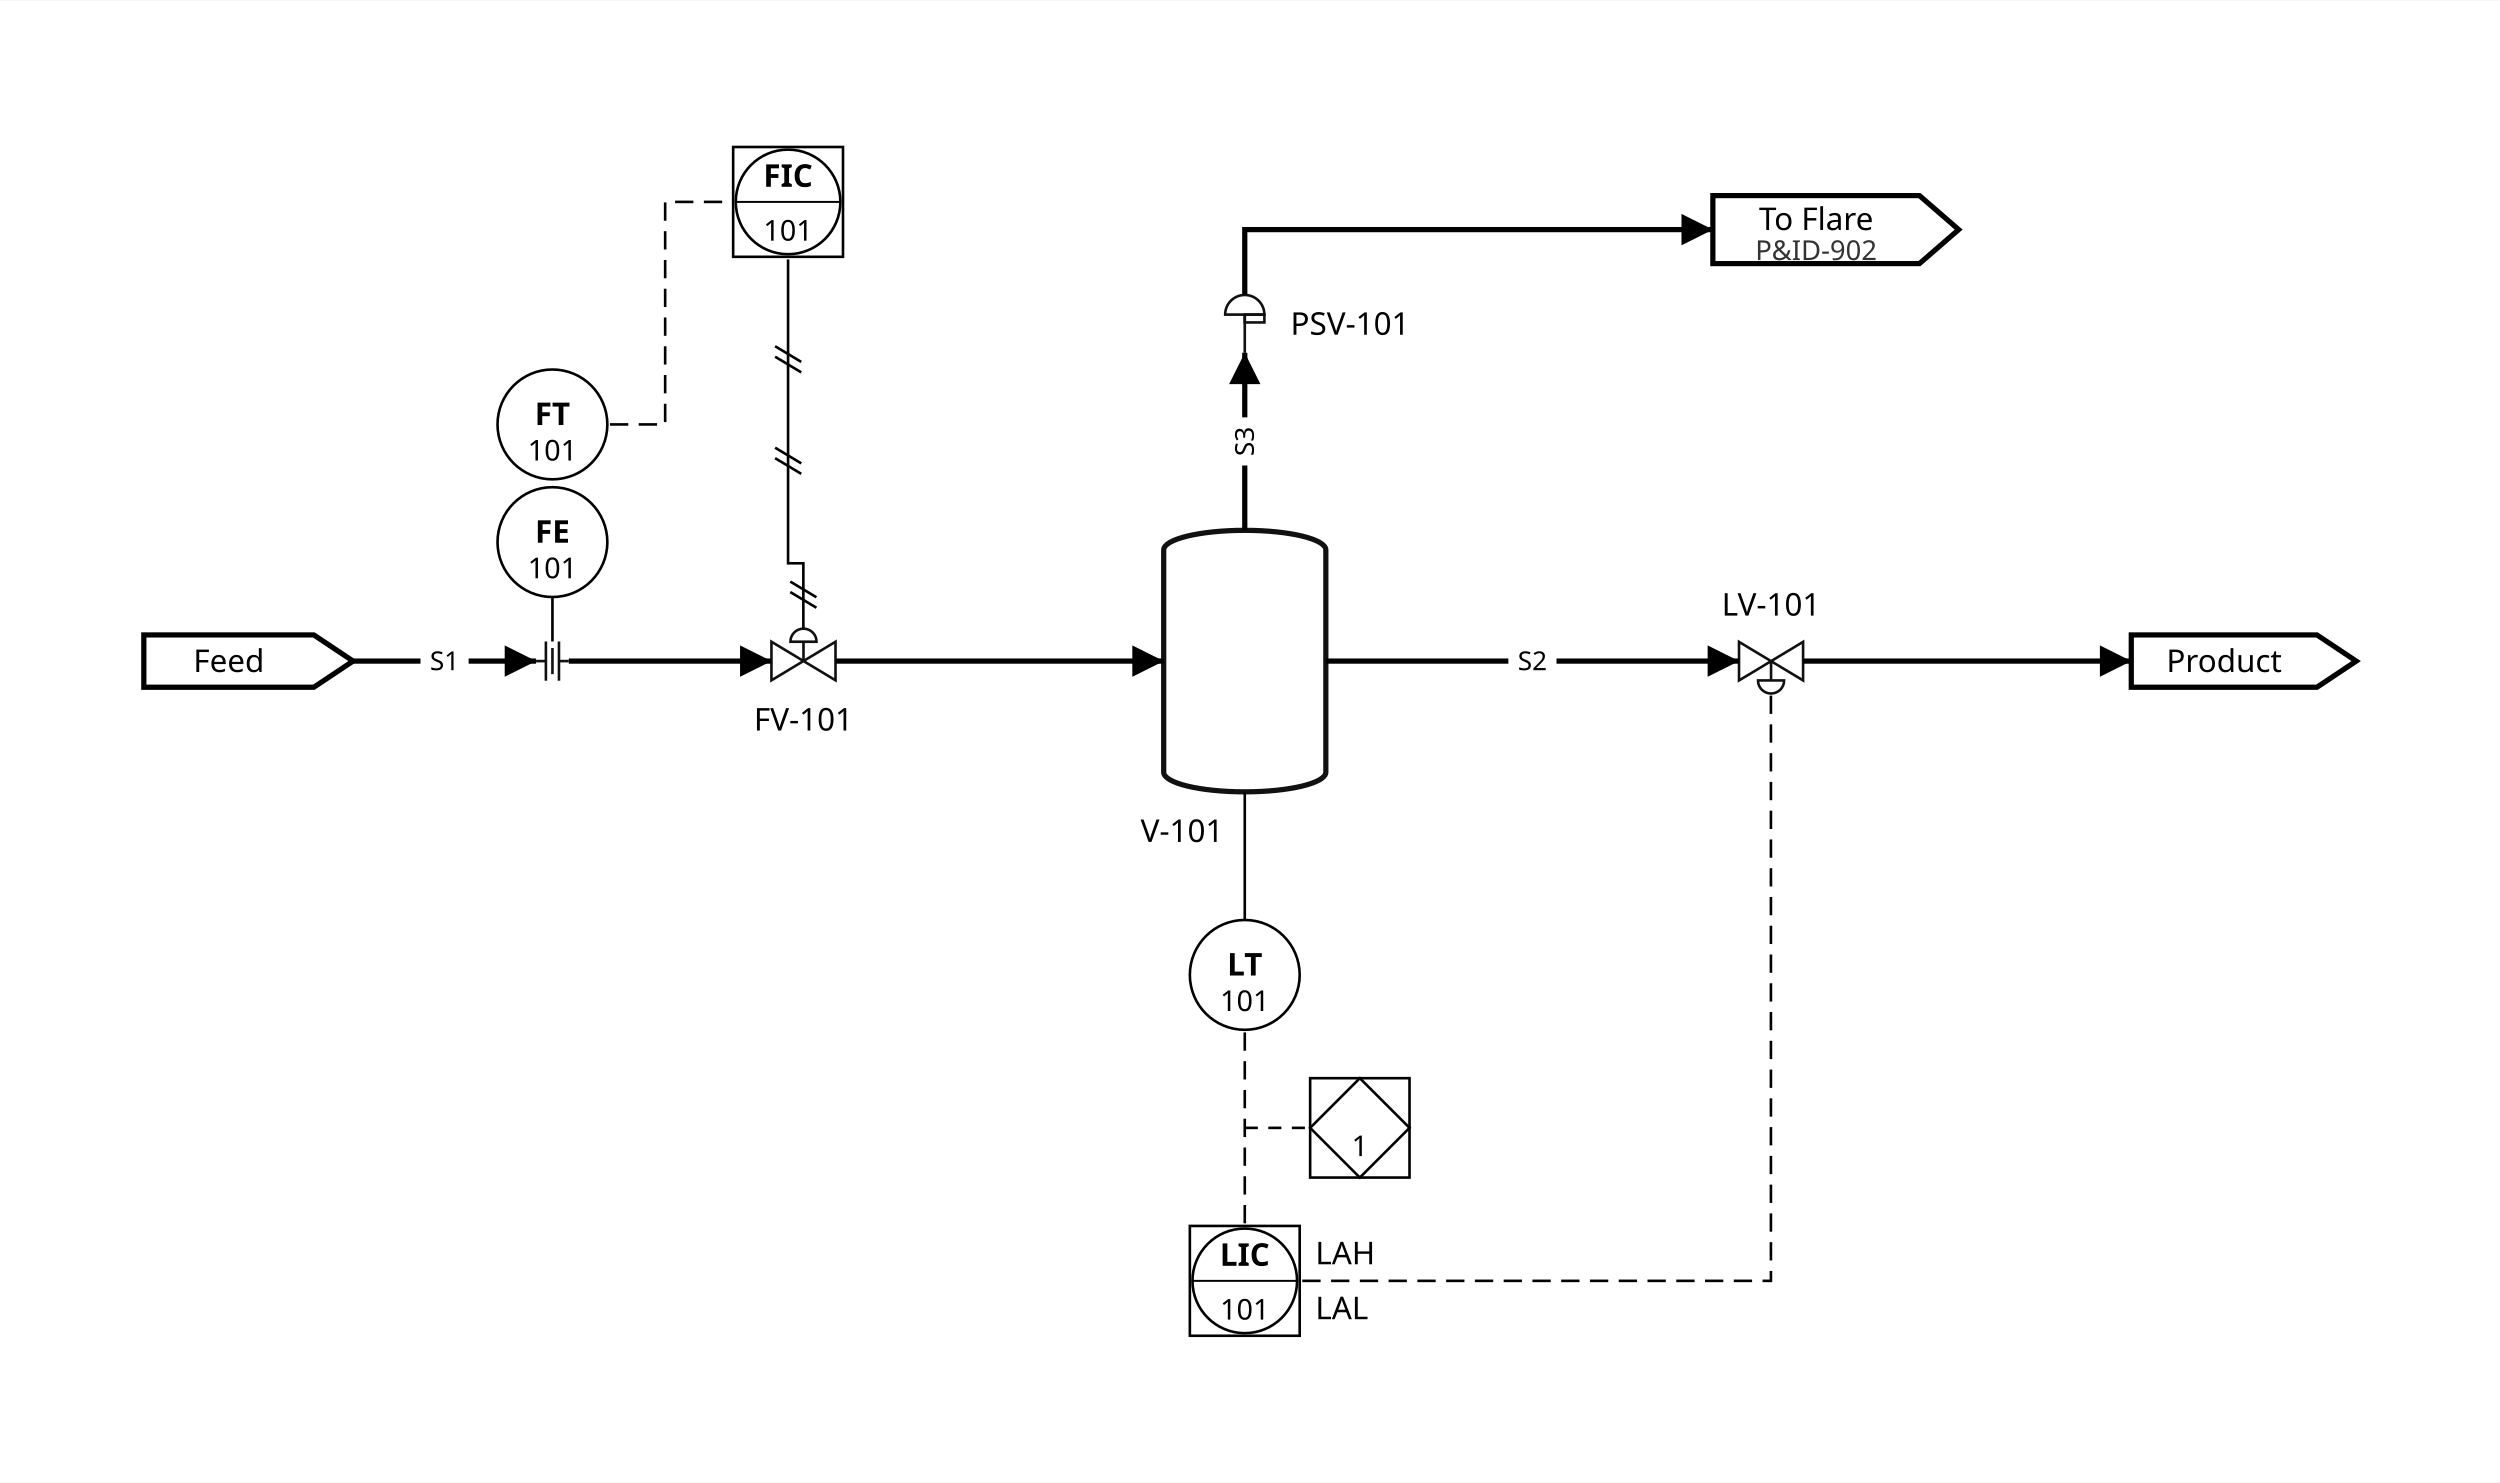
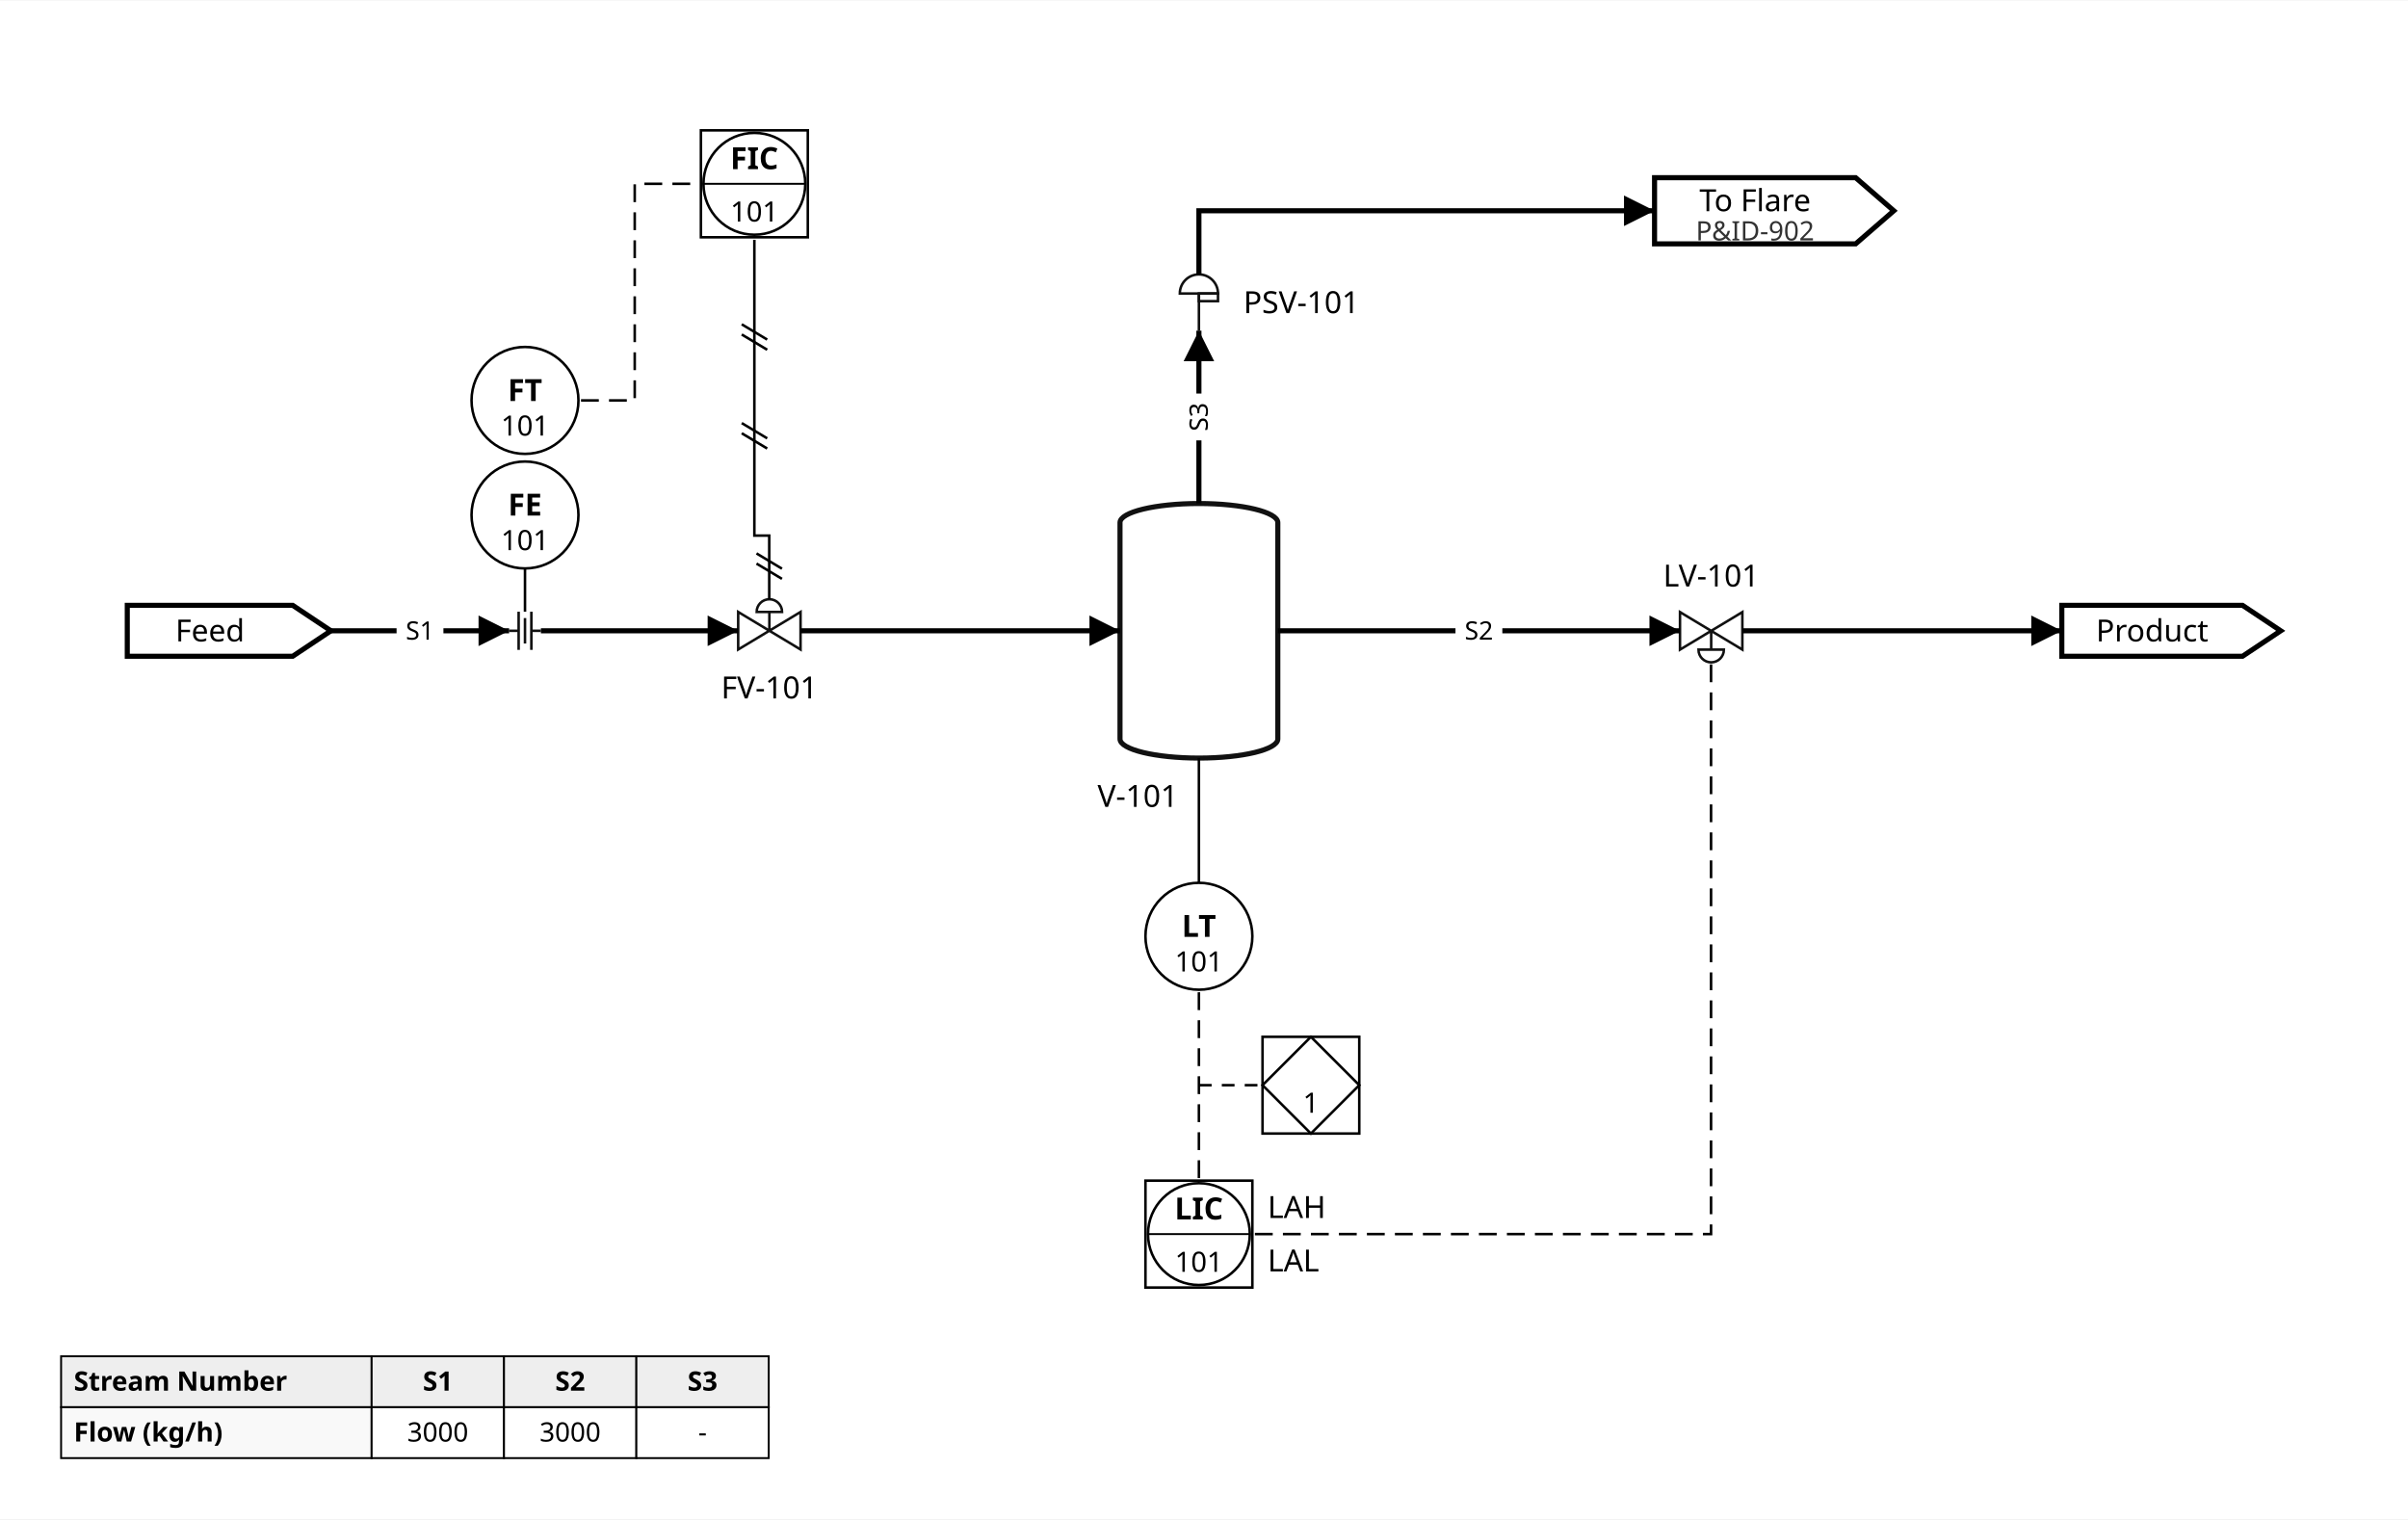
- <svg xmlns="http://www.w3.org/2000/svg" width="956" height="567" viewBox="-25.0 -57.6 956.0 566.6">
-   <rect x="-25.0" y="-57.6" width="956.0" height="566.6" fill="white" />
+ <svg xmlns="http://www.w3.org/2000/svg" width="946" height="597" viewBox="-20.0 -52.6 946.0 596.6">
+   <rect x="-20.0" y="-52.6" width="946.0" height="596.6" fill="white" />
+   <g id="stream_table">
+     <rect x="4.0" y="480.0" width="122.0" height="20.0" fill="#eee" stroke="black" stroke-width="0.75" />
+     <text x="9.0" y="493.5" font-family="sans-serif" font-size="10.5" font-weight="bold" text-anchor="start">Stream Number</text>
+     <rect x="126.0" y="480.0" width="52.0" height="20.0" fill="#eee" stroke="black" stroke-width="0.75" />
+     <text x="152.0" y="493.5" font-family="sans-serif" font-size="10.5" font-weight="bold" text-anchor="middle">S1</text>
+     <rect x="178.0" y="480.0" width="52.0" height="20.0" fill="#eee" stroke="black" stroke-width="0.75" />
+     <text x="204.0" y="493.5" font-family="sans-serif" font-size="10.5" font-weight="bold" text-anchor="middle">S2</text>
+     <rect x="230.0" y="480.0" width="52.0" height="20.0" fill="#eee" stroke="black" stroke-width="0.75" />
+     <text x="256.0" y="493.5" font-family="sans-serif" font-size="10.5" font-weight="bold" text-anchor="middle">S3</text>
+     <rect x="4.0" y="500.0" width="122.0" height="20.0" fill="#f9f9f9" stroke="black" stroke-width="0.75" />
+     <text x="9.0" y="513.5" font-family="sans-serif" font-size="10.5" font-weight="bold" text-anchor="start">Flow (kg/h)</text>
+     <rect x="126.0" y="500.0" width="52.0" height="20.0" fill="white" stroke="black" stroke-width="0.75" />
+     <text x="152.0" y="513.5" font-family="sans-serif" font-size="10.5" text-anchor="middle">3000</text>
+     <rect x="178.0" y="500.0" width="52.0" height="20.0" fill="white" stroke="black" stroke-width="0.75" />
+     <text x="204.0" y="513.5" font-family="sans-serif" font-size="10.5" text-anchor="middle">3000</text>
+     <rect x="230.0" y="500.0" width="52.0" height="20.0" fill="white" stroke="black" stroke-width="0.75" />
+     <text x="256.0" y="513.5" font-family="sans-serif" font-size="10.5" text-anchor="middle">-</text>
+   </g>
  <defs>
    <marker id="arrow_black" viewBox="0 0 10 10" refX="10" refY="5" markerWidth="12" markerHeight="12" markerUnits="userSpaceOnUse" orient="auto-start-reverse">
      <path d="M 0 0 L 10 5 L 0 10 z" fill="black" />
    </marker>
    <symbol id="sym_fitting_orifice" viewBox="0 0 12.5 15.0" overflow="visible">
      <g transform="scale(0.25)">
        <path d="M 0.0 30.0 L 15.0 30.0 M 15.0 0.0 L 15.0 60.0 M 25.0 10.0 L 25.0 50.0 M 35.0 0.0 L 35.0 60.0 M 35.0 30.0 L 50.0 30.0" fill="none" stroke="#111" stroke-width="4" />
      </g>
    </symbol>
    <symbol id="sym_instrument" viewBox="0 0 44.0 44.0" overflow="visible">
      <circle cx="22" cy="22" r="21" fill="white" stroke="black" stroke-width="1" />
    </symbol>
    <symbol id="sym_instrument_logic" viewBox="0 0 40.0 40.0" overflow="visible">
      <rect x="1" y="1" width="38" height="38" fill="white" stroke="black" stroke-width="1" />
      <polygon points="20,1 39,20 20,39 1,20" fill="none" stroke="black" stroke-width="1" />
    </symbol>
    <symbol id="sym_instrument_shared" viewBox="0 0 44.0 44.0" overflow="visible">
      <rect x="1" y="1" width="42" height="42" fill="white" stroke="black" stroke-width="1" />
      <circle cx="22" cy="22" r="20" fill="none" stroke="black" stroke-width="1" />
      <line x1="2" y1="22" x2="42" y2="22" stroke="black" stroke-width="0.75" />
    </symbol>
    <symbol id="sym_valve_control" viewBox="0 0 24.5 19.8" overflow="visible">
      <g transform="scale(0.25)">
        <path d="M 0.0 79.0 L 0.0 20.0 L 98.0 79.0 L 98.0 20.0 Z M 29.0 20.0 A 20.0 20.0 0.0 0 1 49.0 0.0 A 20.0 20.0 0.0 0 1 69.0 20.0 Z M 49.0 20.0 L 49.0 49.0" fill="white" stroke="#111" stroke-width="4" />
      </g>
    </symbol>
    <symbol id="sym_valve_relief" viewBox="0 0 15.0 22.1" overflow="visible">
      <g transform="scale(0.375)">
        <path d="M 0.0 20.0 A 20.0 20.0 0.0 0 1 20.0 0.0 A 20.0 20.0 0.0 0 1 40.0 20.0 Z M 20.0 20.0 L 20.0 59.0" fill="white" stroke="#111" stroke-width="2.667" />
        <rect x="20.0" y="20.0" width="20.0" height="8.0" fill="none" stroke="#111" stroke-width="2.667" />
      </g>
    </symbol>
    <symbol id="sym_vessel" viewBox="0 0 62.0 100.0" overflow="visible">
      <path d="M 0 7.5 A 31 7.5 0 0 1 31 0 A 31 7.5 0 0 1 62 7.5 L 62 92.5 A 31 7.5 0 0 1 31 100 A 31 7.5 0 0 1 0 92.5 Z" fill="white" stroke="#111" stroke-width="2" />
    </symbol>
  </defs>
  <g id="units">
    <polygon points="30.0,185.0 95.0,185.0 110.0,195.0 95.0,205.0 30.0,205.0" fill="transparent" stroke="black" stroke-width="2" />
    <text x="62.5" y="195.0" font-family="sans-serif" font-size="12" text-anchor="middle" dominant-baseline="middle">Feed</text>
    <use href="#sym_valve_control" x="270" y="182.6" width="24.5" height="19.8" />
    <use href="#sym_vessel" x="420" y="145" width="62.0" height="100.0" />
    <use href="#sym_fitting_orifice" x="180" y="187.5" width="12.5" height="15.0" />
    <use href="#sym_valve_control" x="640" y="187.6" width="24.5" height="19.8" transform="translate(0, 395) scale(1, -1)" />
    <polygon points="790.0,185.0 861.0,185.0 876.0,195.0 861.0,205.0 790.0,205.0" fill="transparent" stroke="black" stroke-width="2" />
    <text x="825.5" y="195.0" font-family="sans-serif" font-size="12" text-anchor="middle" dominant-baseline="middle">Product</text>
    <use href="#sym_valve_relief" x="443.5" y="55" width="15.0" height="22.1" />
    <polygon points="630.0,17.0 709.0,17.0 724.0,30.0 709.0,43.0 630.0,43.0" fill="transparent" stroke="black" stroke-width="2" />
    <text x="669.5" y="26.0" font-family="sans-serif" font-size="12" text-anchor="middle" dominant-baseline="middle">To Flare</text>
    <text x="669.5" y="38.0" font-family="sans-serif" font-size="10.5" text-anchor="middle" dominant-baseline="middle" fill="#333">P&amp;ID-902</text>
  </g>
  <g id="streams">
    <path d="M 110.0,195.0 L 180.0,195.0" fill="none" stroke="black" stroke-width="2" marker-end="url(#arrow_black)" />
    <path d="M 192.5,195.0 L 270.0,195.0" fill="none" stroke="black" stroke-width="2" marker-end="url(#arrow_black)" />
    <path d="M 294.5,195.0 L 420.0,195.0" fill="none" stroke="black" stroke-width="2" marker-end="url(#arrow_black)" />
    <path d="M 482.0,195.0 L 640.0,195.0" fill="none" stroke="black" stroke-width="2" marker-end="url(#arrow_black)" />
    <path d="M 664.5,195.0 L 790.0,195.0" fill="none" stroke="black" stroke-width="2" marker-end="url(#arrow_black)" />
    <path d="M 451.0,145.0 L 451.0,77.1" fill="none" stroke="black" stroke-width="2" marker-end="url(#arrow_black)" />
    <path d="M 451.0,55.0 L 451.0,30.0 L 630.0,30.0" fill="none" stroke="black" stroke-width="2" marker-end="url(#arrow_black)" />
    <path d="M 208.25,104.5 L 229.357,104.5 L 229.357,19.407 L 254.357,19.407" fill="none" stroke="black" stroke-width="1" stroke-dasharray="7,4" />
    <path d="M 276.357,41.407 L 276.357,157.6 L 282.2,157.6 L 282.2,182.6" fill="none" stroke="black" stroke-width="1" />
    <line x1="271.4" y1="74.6" x2="281.4" y2="80.6" stroke="black" stroke-width="1" />
    <line x1="271.4" y1="78.6" x2="281.4" y2="84.6" stroke="black" stroke-width="1" />
    <line x1="271.4" y1="113.4" x2="281.4" y2="119.4" stroke="black" stroke-width="1" />
    <line x1="271.4" y1="117.4" x2="281.4" y2="123.4" stroke="black" stroke-width="1" />
    <line x1="277.2" y1="164.6" x2="287.2" y2="170.6" stroke="black" stroke-width="1" />
    <line x1="277.2" y1="168.6" x2="287.2" y2="174.6" stroke="black" stroke-width="1" />
    <path d="M 451.0,337.0 L 451.0,410.0" fill="none" stroke="black" stroke-width="1" stroke-dasharray="7,4" />
    <path d="M 473.0,432.0 L 652.2,432.0 L 652.2,207.4" fill="none" stroke="black" stroke-width="1" stroke-dasharray="7,4" />
    <rect x="135.8" y="188.5" width="18.4" height="13.0" fill="white" />
    <text x="145.0" y="195.0" font-family="sans-serif" font-size="10" text-anchor="middle" dominant-baseline="middle" fill="black">S1</text>
    <rect x="551.8" y="188.5" width="18.4" height="13.0" fill="white" />
    <text x="561.0" y="195.0" font-family="sans-serif" font-size="10" text-anchor="middle" dominant-baseline="middle" fill="black">S2</text>
    <rect x="444.5" y="101.8" width="13.0" height="18.4" fill="white" />
    <text x="451.0" y="111.0" font-family="sans-serif" font-size="10" text-anchor="middle" dominant-baseline="middle" fill="black" transform="rotate(-90, 451.0, 111.0)">S3</text>
  </g>
  <g id="instrument_taps">
    <line x1="186.25" y1="187.5" x2="186.25" y2="149.5" stroke="black" stroke-width="1" />
    <line x1="451" y1="245" x2="451" y2="315" stroke="black" stroke-width="1" />
    <line x1="451" y1="373.5" x2="495" y2="373.5" stroke="black" stroke-width="1" stroke-dasharray="5,4" />
  </g>
  <g id="instruments">
    <use href="#sym_instrument" x="164.25" y="127.5" width="44.0" height="44.0" />
    <text x="186.25" y="145.5" font-family="sans-serif" font-size="12" font-weight="bold" text-anchor="middle" dominant-baseline="middle">FE</text>
    <text x="186.25" y="159.5" font-family="sans-serif" font-size="11" text-anchor="middle" dominant-baseline="middle">101</text>
    <use href="#sym_instrument" x="164.25" y="82.5" width="44.0" height="44.0" />
    <text x="186.25" y="100.5" font-family="sans-serif" font-size="12" font-weight="bold" text-anchor="middle" dominant-baseline="middle">FT</text>
    <text x="186.25" y="114.5" font-family="sans-serif" font-size="11" text-anchor="middle" dominant-baseline="middle">101</text>
    <use href="#sym_instrument_shared" x="254.36" y="-2.59" width="44.0" height="44.0" />
    <text x="276.357" y="9.407" font-family="sans-serif" font-size="12" font-weight="bold" text-anchor="middle" dominant-baseline="middle">FIC</text>
    <text x="276.357" y="30.407" font-family="sans-serif" font-size="11" text-anchor="middle" dominant-baseline="middle">101</text>
    <use href="#sym_instrument" x="429" y="293" width="44.0" height="44.0" />
    <text x="451.0" y="311.0" font-family="sans-serif" font-size="12" font-weight="bold" text-anchor="middle" dominant-baseline="middle">LT</text>
    <text x="451.0" y="325.0" font-family="sans-serif" font-size="11" text-anchor="middle" dominant-baseline="middle">101</text>
    <use href="#sym_instrument_shared" x="429" y="410" width="44.0" height="44.0" />
    <text x="451.0" y="422.0" font-family="sans-serif" font-size="12" font-weight="bold" text-anchor="middle" dominant-baseline="middle">LIC</text>
    <text x="451.0" y="443.0" font-family="sans-serif" font-size="11" text-anchor="middle" dominant-baseline="middle">101</text>
    <use href="#sym_instrument_logic" x="475" y="353.5" width="40.0" height="40.0" />
    <text x="495.0" y="380.5" font-family="sans-serif" font-size="11" text-anchor="middle" dominant-baseline="middle">1</text>
  </g>
  <g id="unit_labels">
    <rect x="258.4" y="209.9" width="47.6" height="15.0" fill="white" />
    <text x="282.25" y="217.4" font-family="sans-serif" font-size="12" text-anchor="middle" dominant-baseline="middle">FV-101</text>
    <rect x="406.5" y="252.5" width="41.0" height="15.0" fill="white" />
    <text x="427.0" y="260.0" font-family="sans-serif" font-size="12" text-anchor="middle" dominant-baseline="middle">V-101</text>
    <rect x="628.5" y="165.6" width="47.6" height="15.0" fill="white" />
    <text x="652.25" y="177.6" font-family="sans-serif" font-size="12" text-anchor="middle" dominant-baseline="baseline">LV-101</text>
    <rect x="468.5" y="58.5" width="54.2" height="15.0" fill="white" />
    <text x="468.5" y="66.05" font-family="sans-serif" font-size="12" text-anchor="start" dominant-baseline="middle">PSV-101</text>
    <rect x="478.0" y="414.0" width="27.8" height="15.0" fill="white" />
    <text x="478.0" y="421.5" font-family="sans-serif" font-size="12" text-anchor="start" dominant-baseline="middle">LAH</text>
    <rect x="478.0" y="435.0" width="27.8" height="15.0" fill="white" />
    <text x="478.0" y="442.5" font-family="sans-serif" font-size="12" text-anchor="start" dominant-baseline="middle">LAL</text>
  </g>
</svg>
